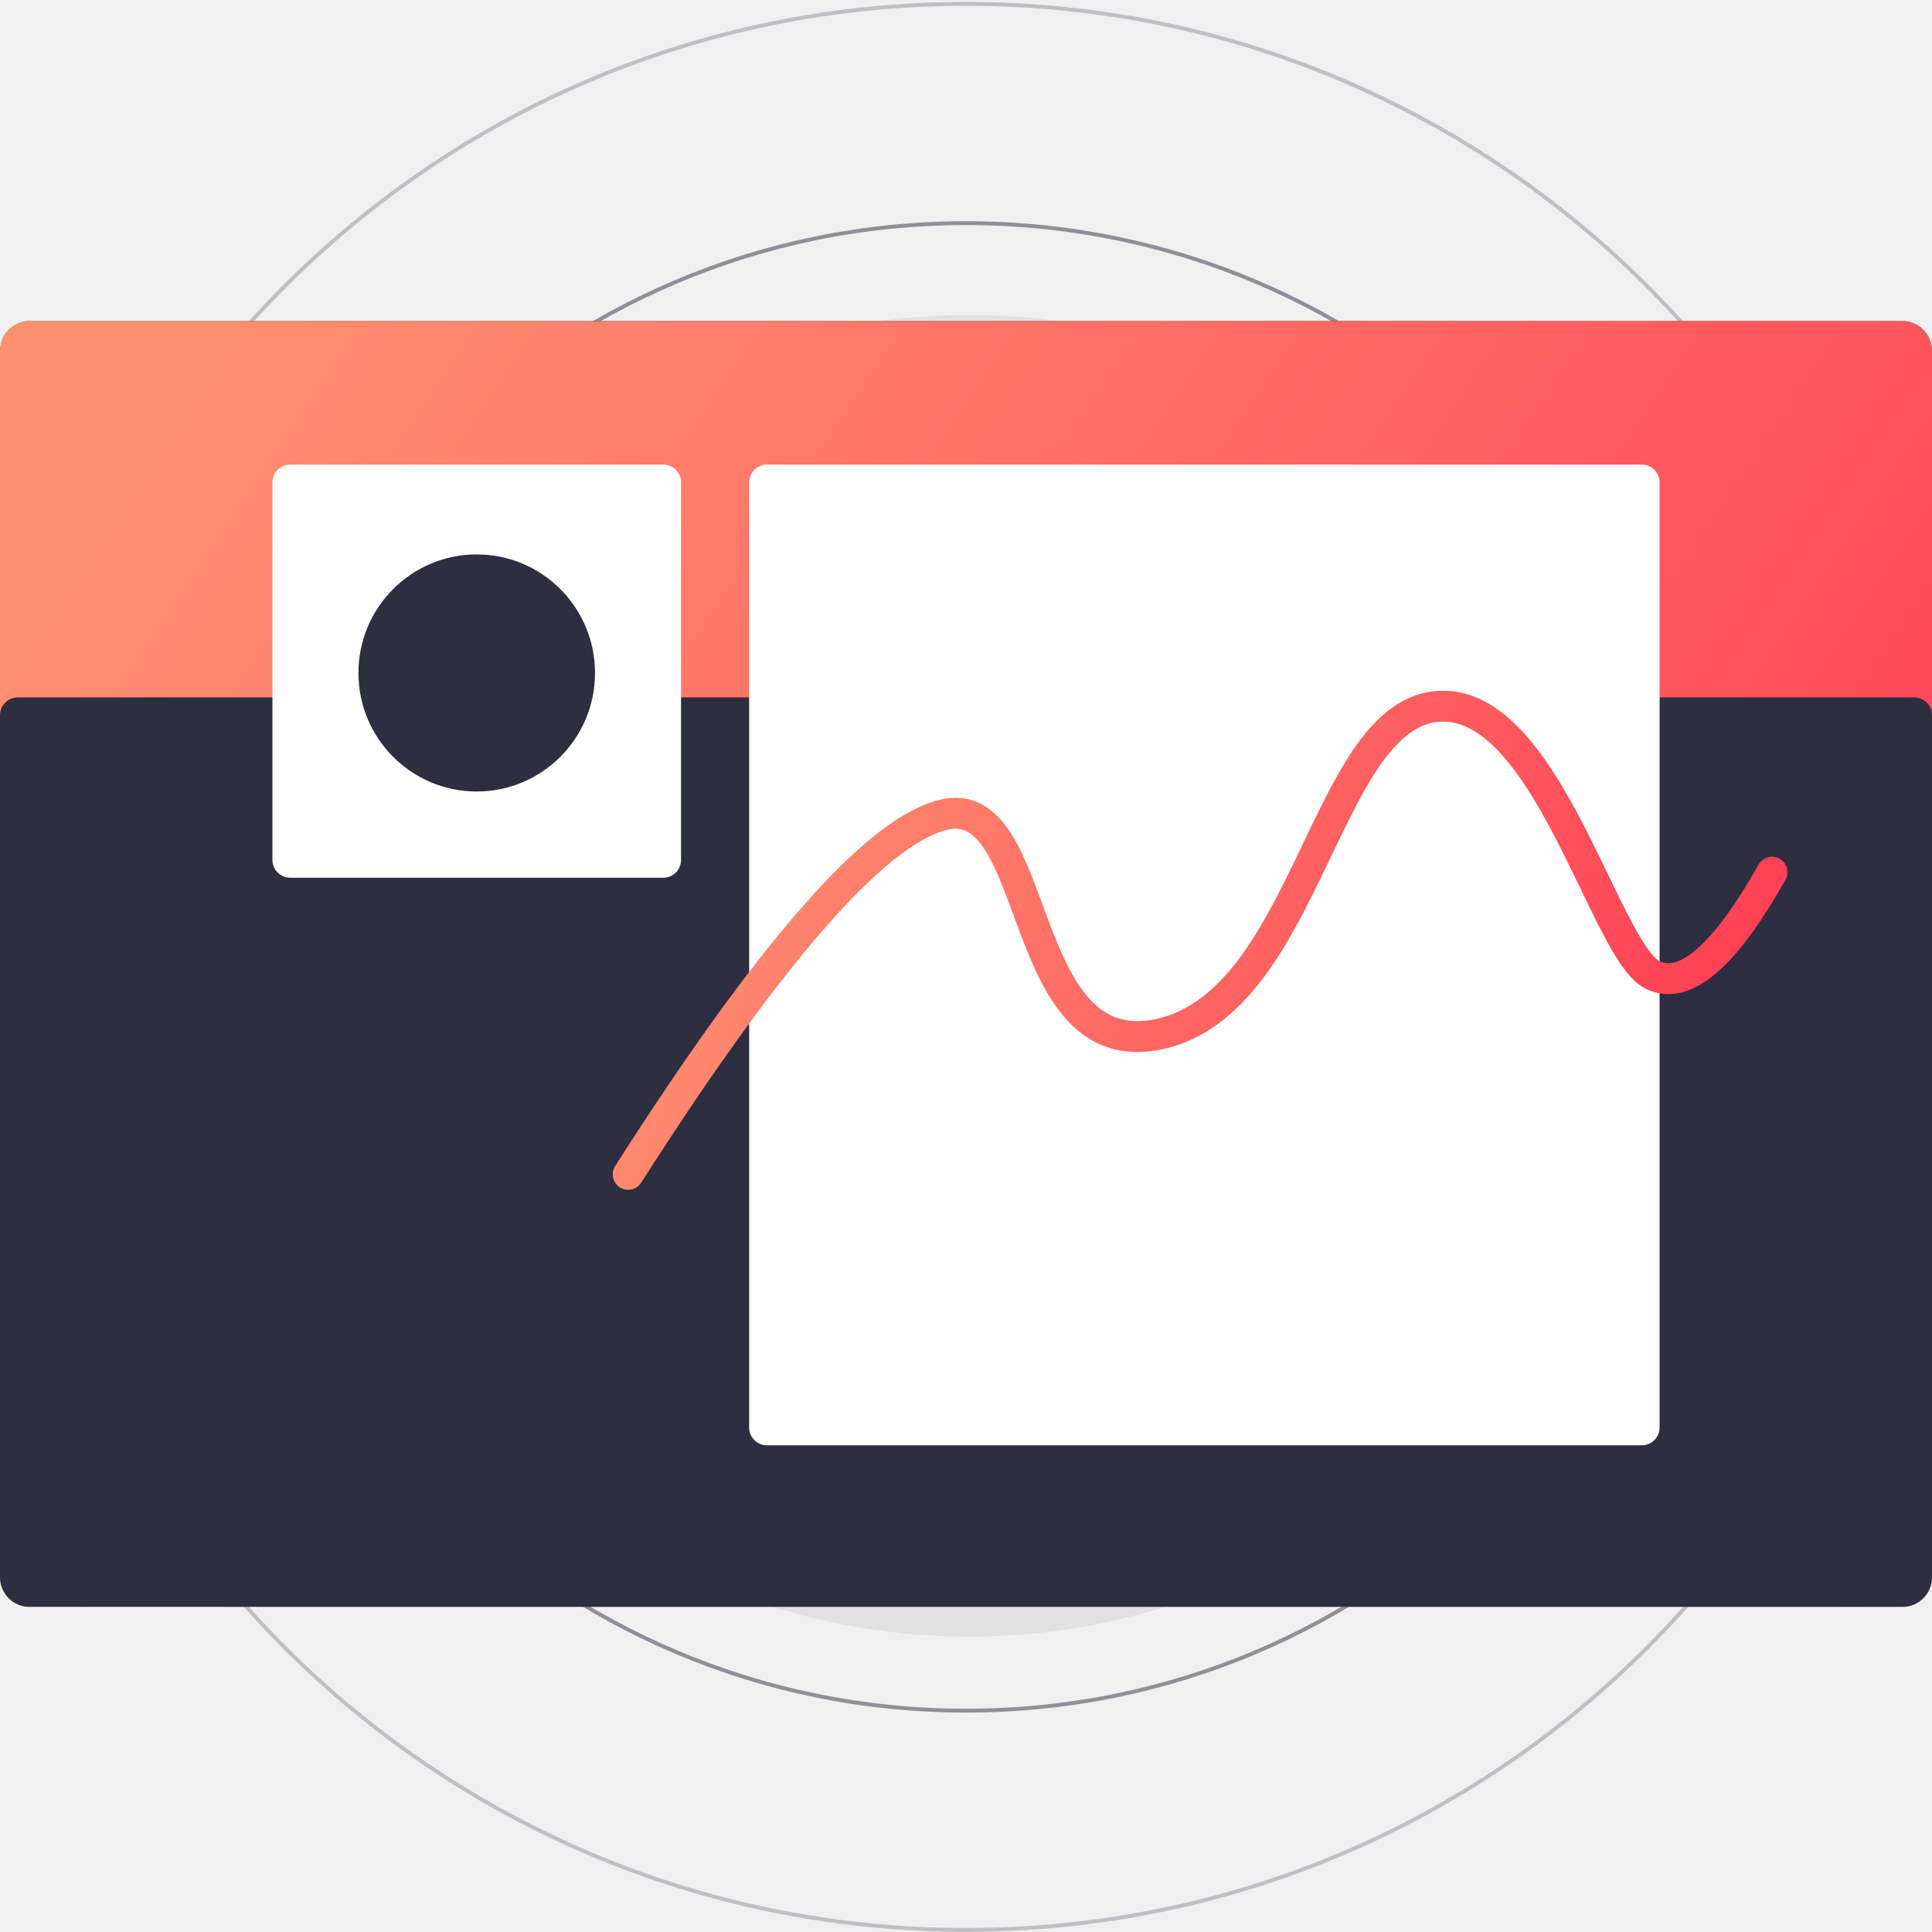
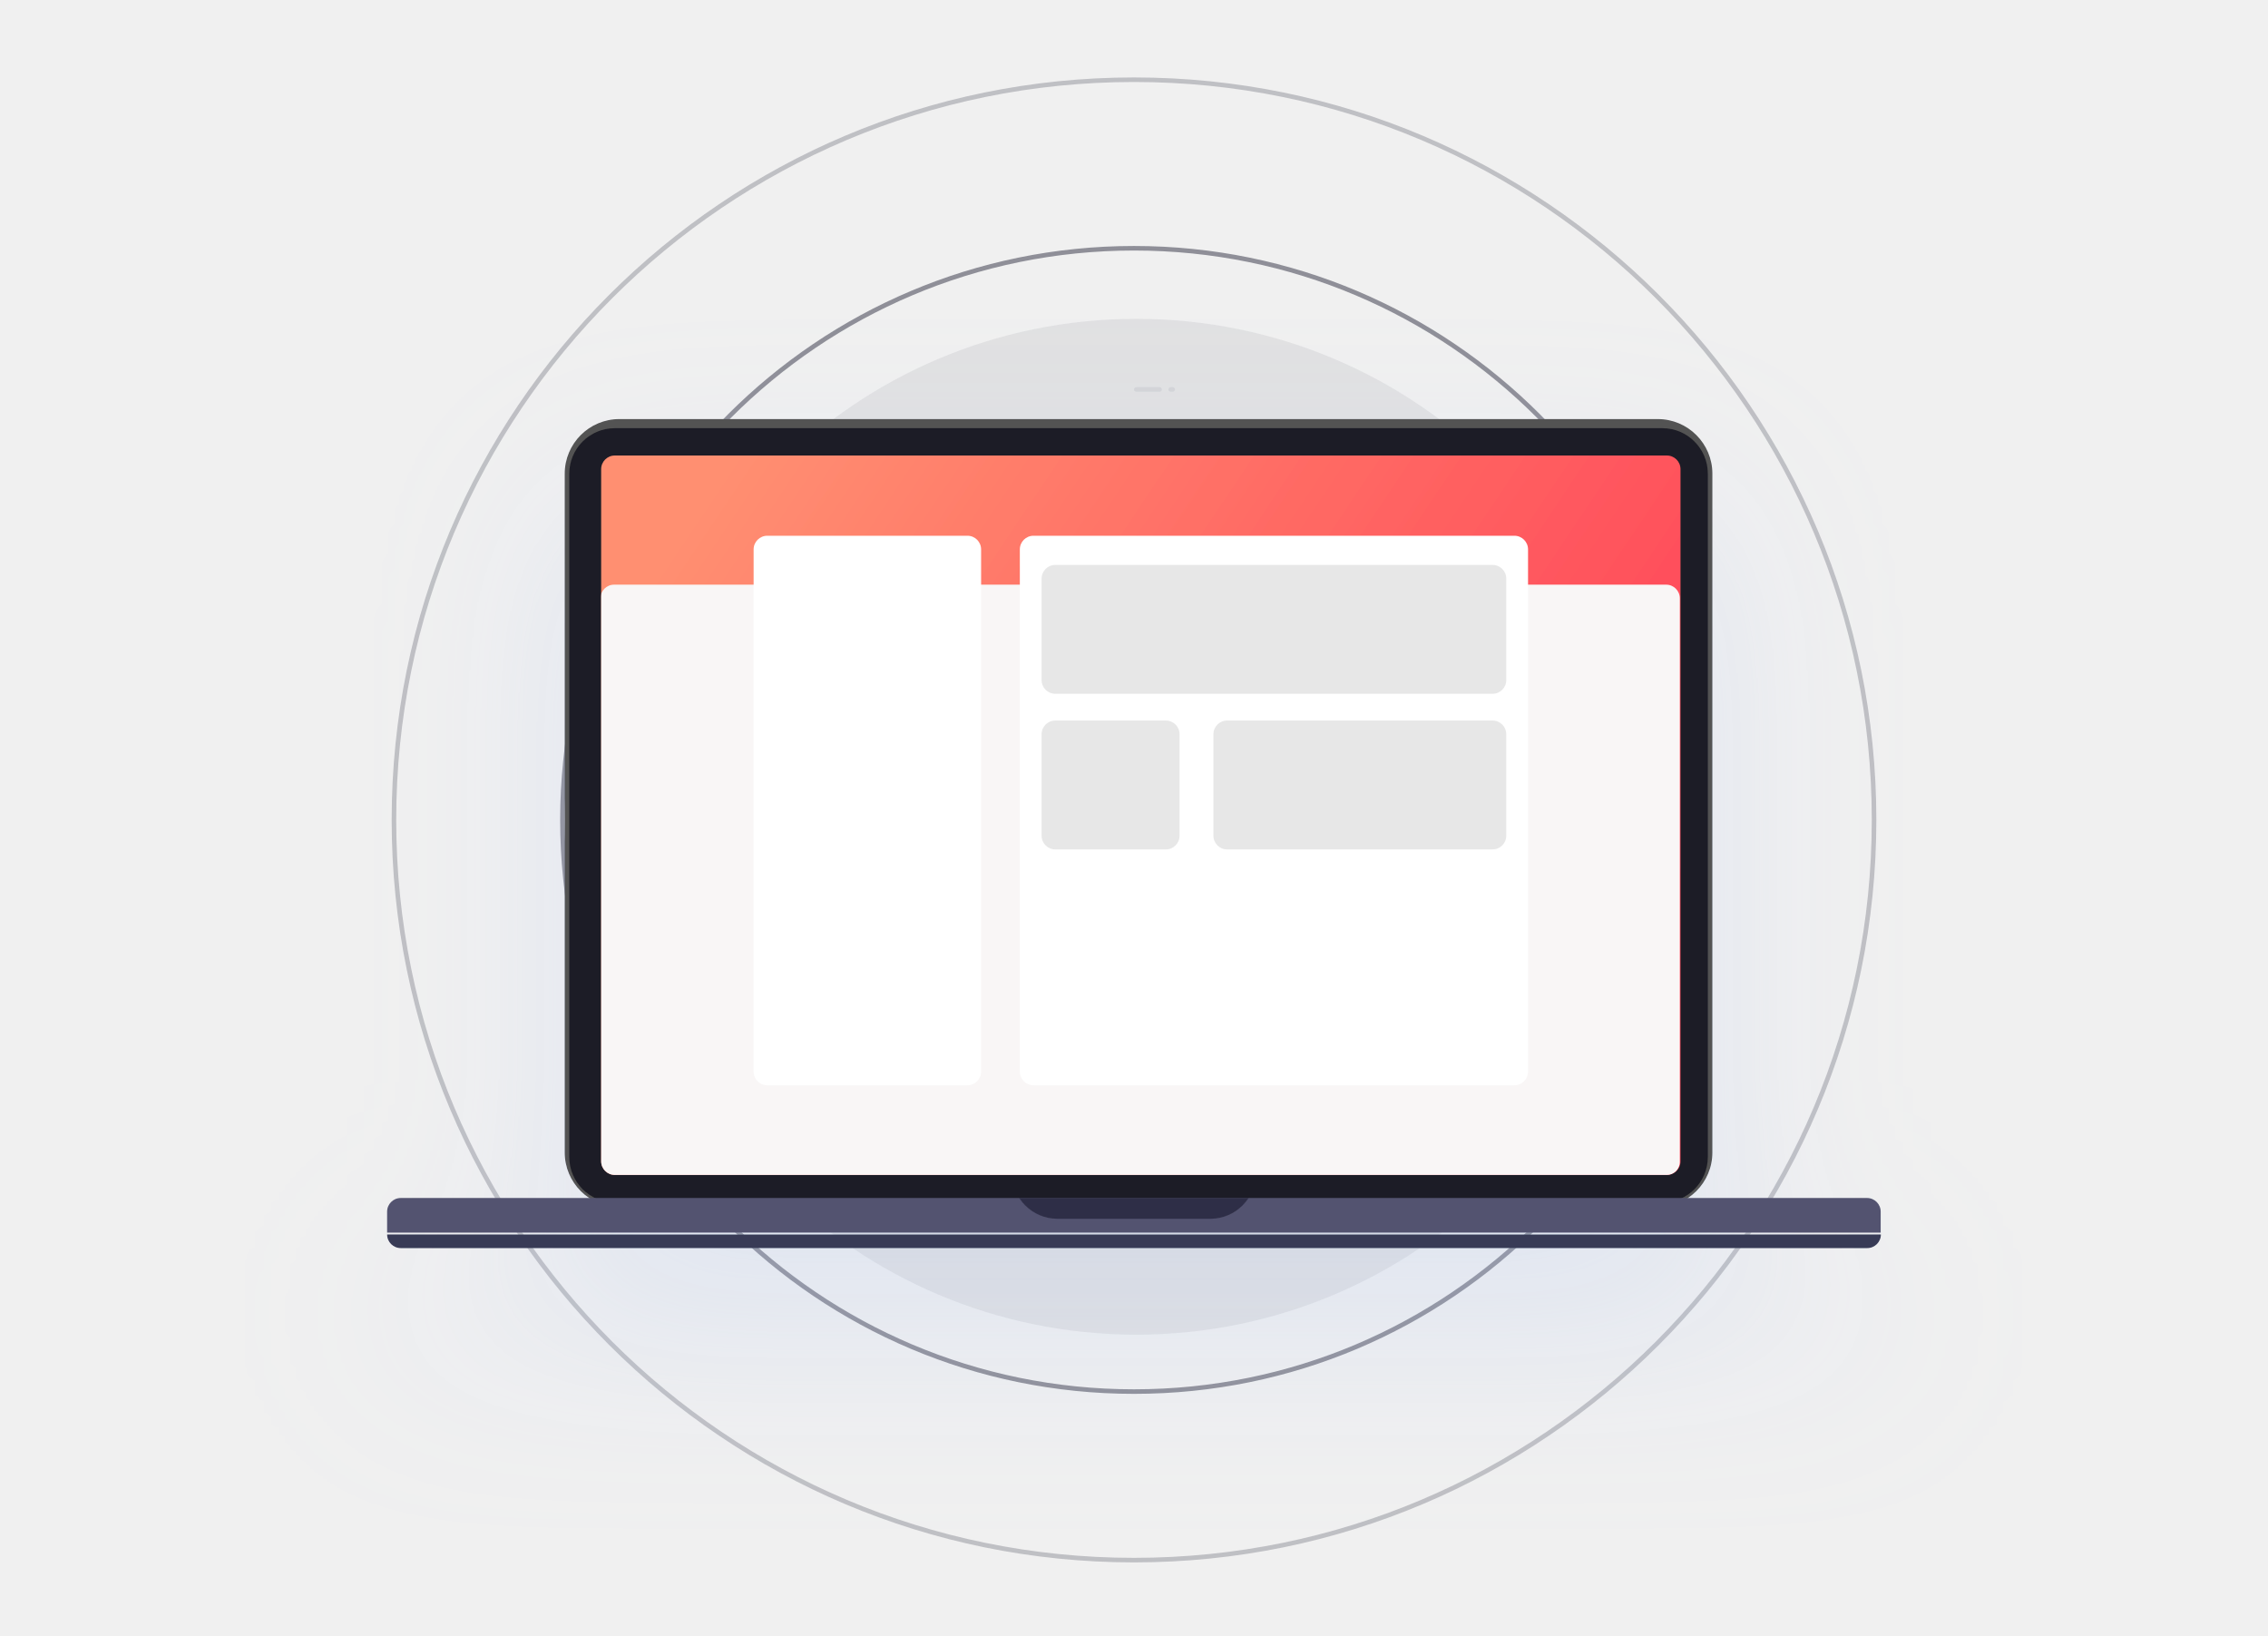
- <svg xmlns="http://www.w3.org/2000/svg" width="500" height="500" viewBox="0 0 500 500" fill="none">
-   <path opacity="0.08" d="M421.779 252.533C421.779 346.981 345.215 423.545 250.767 423.545C156.32 423.545 79.755 346.981 79.755 252.533C79.755 158.086 156.32 81.521 250.767 81.521C345.215 81.521 421.779 158.086 421.779 252.533Z" fill="#2D2E40" />
-   <path opacity="0.5" d="M442.485 250.233C442.485 356.539 356.307 442.718 250 442.718C143.694 442.718 57.516 356.539 57.516 250.233C57.516 143.926 143.694 57.748 250 57.748C356.307 57.748 442.485 143.926 442.485 250.233Z" stroke="#2D2E40" />
-   <path opacity="0.25" d="M499.233 250.233C499.233 387.881 387.648 499.466 250 499.466C112.352 499.466 0.767 387.881 0.767 250.233C0.767 112.585 112.352 1 250 1C387.648 1 499.233 112.585 499.233 250.233Z" stroke="#2D2E40" />
-   <mask id="mask0" mask-type="alpha" maskUnits="userSpaceOnUse" x="0" y="83" width="500" height="333">
-     <path d="M492.331 83.054H7.669C3.433 83.054 0 86.488 0 90.723V408.208C0 412.443 3.433 415.877 7.669 415.877H492.331C496.567 415.877 500 412.443 500 408.208V90.723C500 86.488 496.567 83.054 492.331 83.054Z" fill="white" />
-   </mask>
-   <g mask="url(#mask0)">
-     <g filter="url(#filter0_d)">
-       <path d="M492.331 83.054H7.669C3.433 83.054 0 86.488 0 90.723V408.208C0 412.443 3.433 415.877 7.669 415.877H492.331C496.567 415.877 500 412.443 500 408.208V90.723C500 86.488 496.567 83.054 492.331 83.054Z" fill="black" />
+ <svg xmlns="http://www.w3.org/2000/svg" xmlns:xlink="http://www.w3.org/1999/xlink" width="498" height="359">
+   <defs>
+     <linearGradient x1="0%" y1="27.795%" x2="100%" y2="72.205%" id="c">
+       <stop stop-color="#FF8F71" offset="0%" />
+       <stop stop-color="#FF3E55" offset="100%" />
+     </linearGradient>
+     <filter x="-35.1%" y="-60.8%" width="170.1%" height="221.7%" filterUnits="objectBoundingBox" id="a">
+       <feOffset dy="20" in="SourceAlpha" result="shadowOffsetOuter1" />
+       <feGaussianBlur stdDeviation="20" in="shadowOffsetOuter1" result="shadowBlurOuter1" />
+       <feColorMatrix values="0 0 0 0 0.422 0 0 0 0 0.554 0 0 0 0 0.894 0 0 0 0.243 0" in="shadowBlurOuter1" result="shadowMatrixOuter1" />
+       <feMerge>
+         <feMergeNode in="shadowMatrixOuter1" />
+         <feMergeNode in="SourceGraphic" />
+       </feMerge>
+     </filter>
+     <rect id="b" x="0" y="0" width="237" height="157.94" rx="3" />
+     <path d="M3 0h321.953a3 3 0 013 3v4.602H0V3a3 3 0 013-3z" id="e" />
+   </defs>
+   <g fill="none" fill-rule="evenodd">
+     <g transform="translate(86 17)">
+       <rect fill="#2D2E40" opacity=".08" transform="matrix(1 0 0 -1 0 329)" x="52" y="53" width="223" height="223" rx="111.5" />
+       <rect stroke="#2D2E40" opacity=".5" transform="matrix(1 0 0 -1 0 326)" x="37.5" y="37.5" width="251" height="251" rx="125.5" />
+       <rect stroke="#2D2E40" opacity=".25" transform="matrix(1 0 0 -1 0 326)" x=".5" y=".5" width="325" height="325" rx="162.5" />
    </g>
-     <path d="M492.331 83.054H7.669C3.433 83.054 0 86.488 0 90.723V408.208C0 412.443 3.433 415.877 7.669 415.877H492.331C496.567 415.877 500 412.443 500 408.208V90.723C500 86.488 496.567 83.054 492.331 83.054Z" fill="url(#paint0_linear)" />
-     <path d="M4.601 180.486H495.399C496.003 180.486 496.601 180.605 497.16 180.836C497.718 181.067 498.225 181.406 498.652 181.834C499.08 182.261 499.419 182.768 499.65 183.326C499.881 183.885 500 184.483 500 185.087V411.276C500 412.496 499.515 413.666 498.652 414.529C497.789 415.392 496.619 415.877 495.399 415.877H4.601C3.381 415.877 2.211 415.392 1.348 414.529C0.485 413.666 0 412.496 0 411.276L0 185.087C0 183.867 0.485 182.696 1.348 181.834C2.211 180.971 3.381 180.486 4.601 180.486V180.486Z" fill="#2D2E40" />
-     <path d="M171.652 120.241H75.103C72.562 120.241 70.502 122.301 70.502 124.843V222.553C70.502 225.094 72.562 227.154 75.103 227.154H171.652C174.193 227.154 176.253 225.094 176.253 222.553V124.843C176.253 122.301 174.193 120.241 171.652 120.241Z" fill="white" />
-     <path d="M123.377 204.841C140.284 204.841 153.989 191.105 153.989 174.162C153.989 157.218 140.284 143.482 123.377 143.482C106.471 143.482 92.765 157.218 92.765 174.162C92.765 191.105 106.471 204.841 123.377 204.841Z" fill="#2D2E40" />
-     <path d="M424.897 120.241H198.478C195.937 120.241 193.877 122.301 193.877 124.843V369.441C193.877 371.982 195.937 374.042 198.478 374.042H424.897C427.438 374.042 429.498 371.982 429.498 369.441V124.843C429.498 122.301 427.438 120.241 424.897 120.241Z" fill="white" />
+     <g filter="url(#a)" transform="translate(85 85)">
+       <rect fill="#535353" fill-rule="nonzero" x="39" y="7" width="252" height="173" rx="12" />
+       <rect fill="#1D1D25" fill-rule="nonzero" x="40" y="9" width="250" height="170" rx="10" />
+       <g transform="translate(47 15)">
+         <mask id="d" fill="#fff">
+           <use xlink:href="#b" />
+         </mask>
+         <use fill="url(#c)" fill-rule="nonzero" xlink:href="#b" />
+         <rect fill="#F9F6F6" fill-rule="nonzero" mask="url(#d)" x="-.152" y="28.352" width="237" height="129.709" rx="3" />
+         <g mask="url(#d)" fill-rule="nonzero">
+           <g transform="translate(33.478 17.615)">
+             <rect fill="#FFF" width="49.951" height="120.635" rx="3" />
+             <rect fill="#FFF" x="58.453" width="111.592" height="120.635" rx="3" />
+             <rect fill="#E7E7E7" x="63.235" y="6.405" width="102.027" height="28.291" rx="3" />
+             <rect fill="#E7E7E7" x="63.235" y="40.568" width="30.289" height="28.291" rx="3" />
+             <rect fill="#E7E7E7" x="100.964" y="40.568" width="64.298" height="28.291" rx="3" />
+           </g>
+         </g>
+       </g>
+       <g transform="translate(164)" fill="#4A5166" fill-rule="nonzero" opacity=".098">
+         <rect width="6.12" height="1" rx=".5" />
+         <rect x="7.56" width="1.44" height="1" rx=".5" />
+       </g>
+       <g transform="translate(0 178)">
+         <mask id="f" fill="#fff">
+           <use xlink:href="#e" />
+         </mask>
+         <use fill="#52526F" fill-rule="nonzero" xlink:href="#e" />
+         <rect fill="#2F2F47" fill-rule="nonzero" mask="url(#f)" x="137.193" y="-18.626" width="53.567" height="23.187" rx="10" />
+       </g>
+       <path d="M0 186h328a3 3 0 01-3 3H3a3 3 0 01-3-3z" fill="#393A56" fill-rule="nonzero" />
+     </g>
  </g>
-   <path d="M162.577 303.914C199.189 246.561 226.267 215.57 243.81 210.938C270.126 203.99 262.276 275.929 300.166 267.592C338.057 259.254 342.676 186.312 371.336 182.877C399.994 179.44 415.155 246.154 427.675 252.3C436.02 256.398 446.325 247.538 458.589 225.717" stroke="url(#paint1_linear)" stroke-width="8" stroke-linecap="round" />
-   <defs>
-     <filter id="filter0_d" x="-40" y="63.054" width="580" height="412.822" filterUnits="userSpaceOnUse" color-interpolation-filters="sRGB">
-       <feFlood flood-opacity="0" result="BackgroundImageFix" />
-       <feColorMatrix in="SourceAlpha" type="matrix" values="0 0 0 0 0 0 0 0 0 0 0 0 0 0 0 0 0 0 127 0" />
-       <feOffset dy="20" />
-       <feGaussianBlur stdDeviation="20" />
-       <feColorMatrix type="matrix" values="0 0 0 0 0.422 0 0 0 0 0.554 0 0 0 0 0.894 0 0 0 0.243 0" />
-       <feBlend mode="normal" in2="BackgroundImageFix" result="effect1_dropShadow" />
-       <feBlend mode="normal" in="SourceGraphic" in2="effect1_dropShadow" result="shape" />
-     </filter>
-     <linearGradient id="paint0_linear" x1="3.40922e-06" y1="175.732" x2="414.503" y2="451.642" gradientUnits="userSpaceOnUse">
-       <stop stop-color="#FF8F71" />
-       <stop offset="1" stop-color="#FF3E55" />
-     </linearGradient>
-     <linearGradient id="paint1_linear" x1="162.577" y1="233.181" x2="423.23" y2="339.869" gradientUnits="userSpaceOnUse">
-       <stop stop-color="#FF8F71" />
-       <stop offset="1" stop-color="#FF3E55" />
-     </linearGradient>
-   </defs>
</svg>
